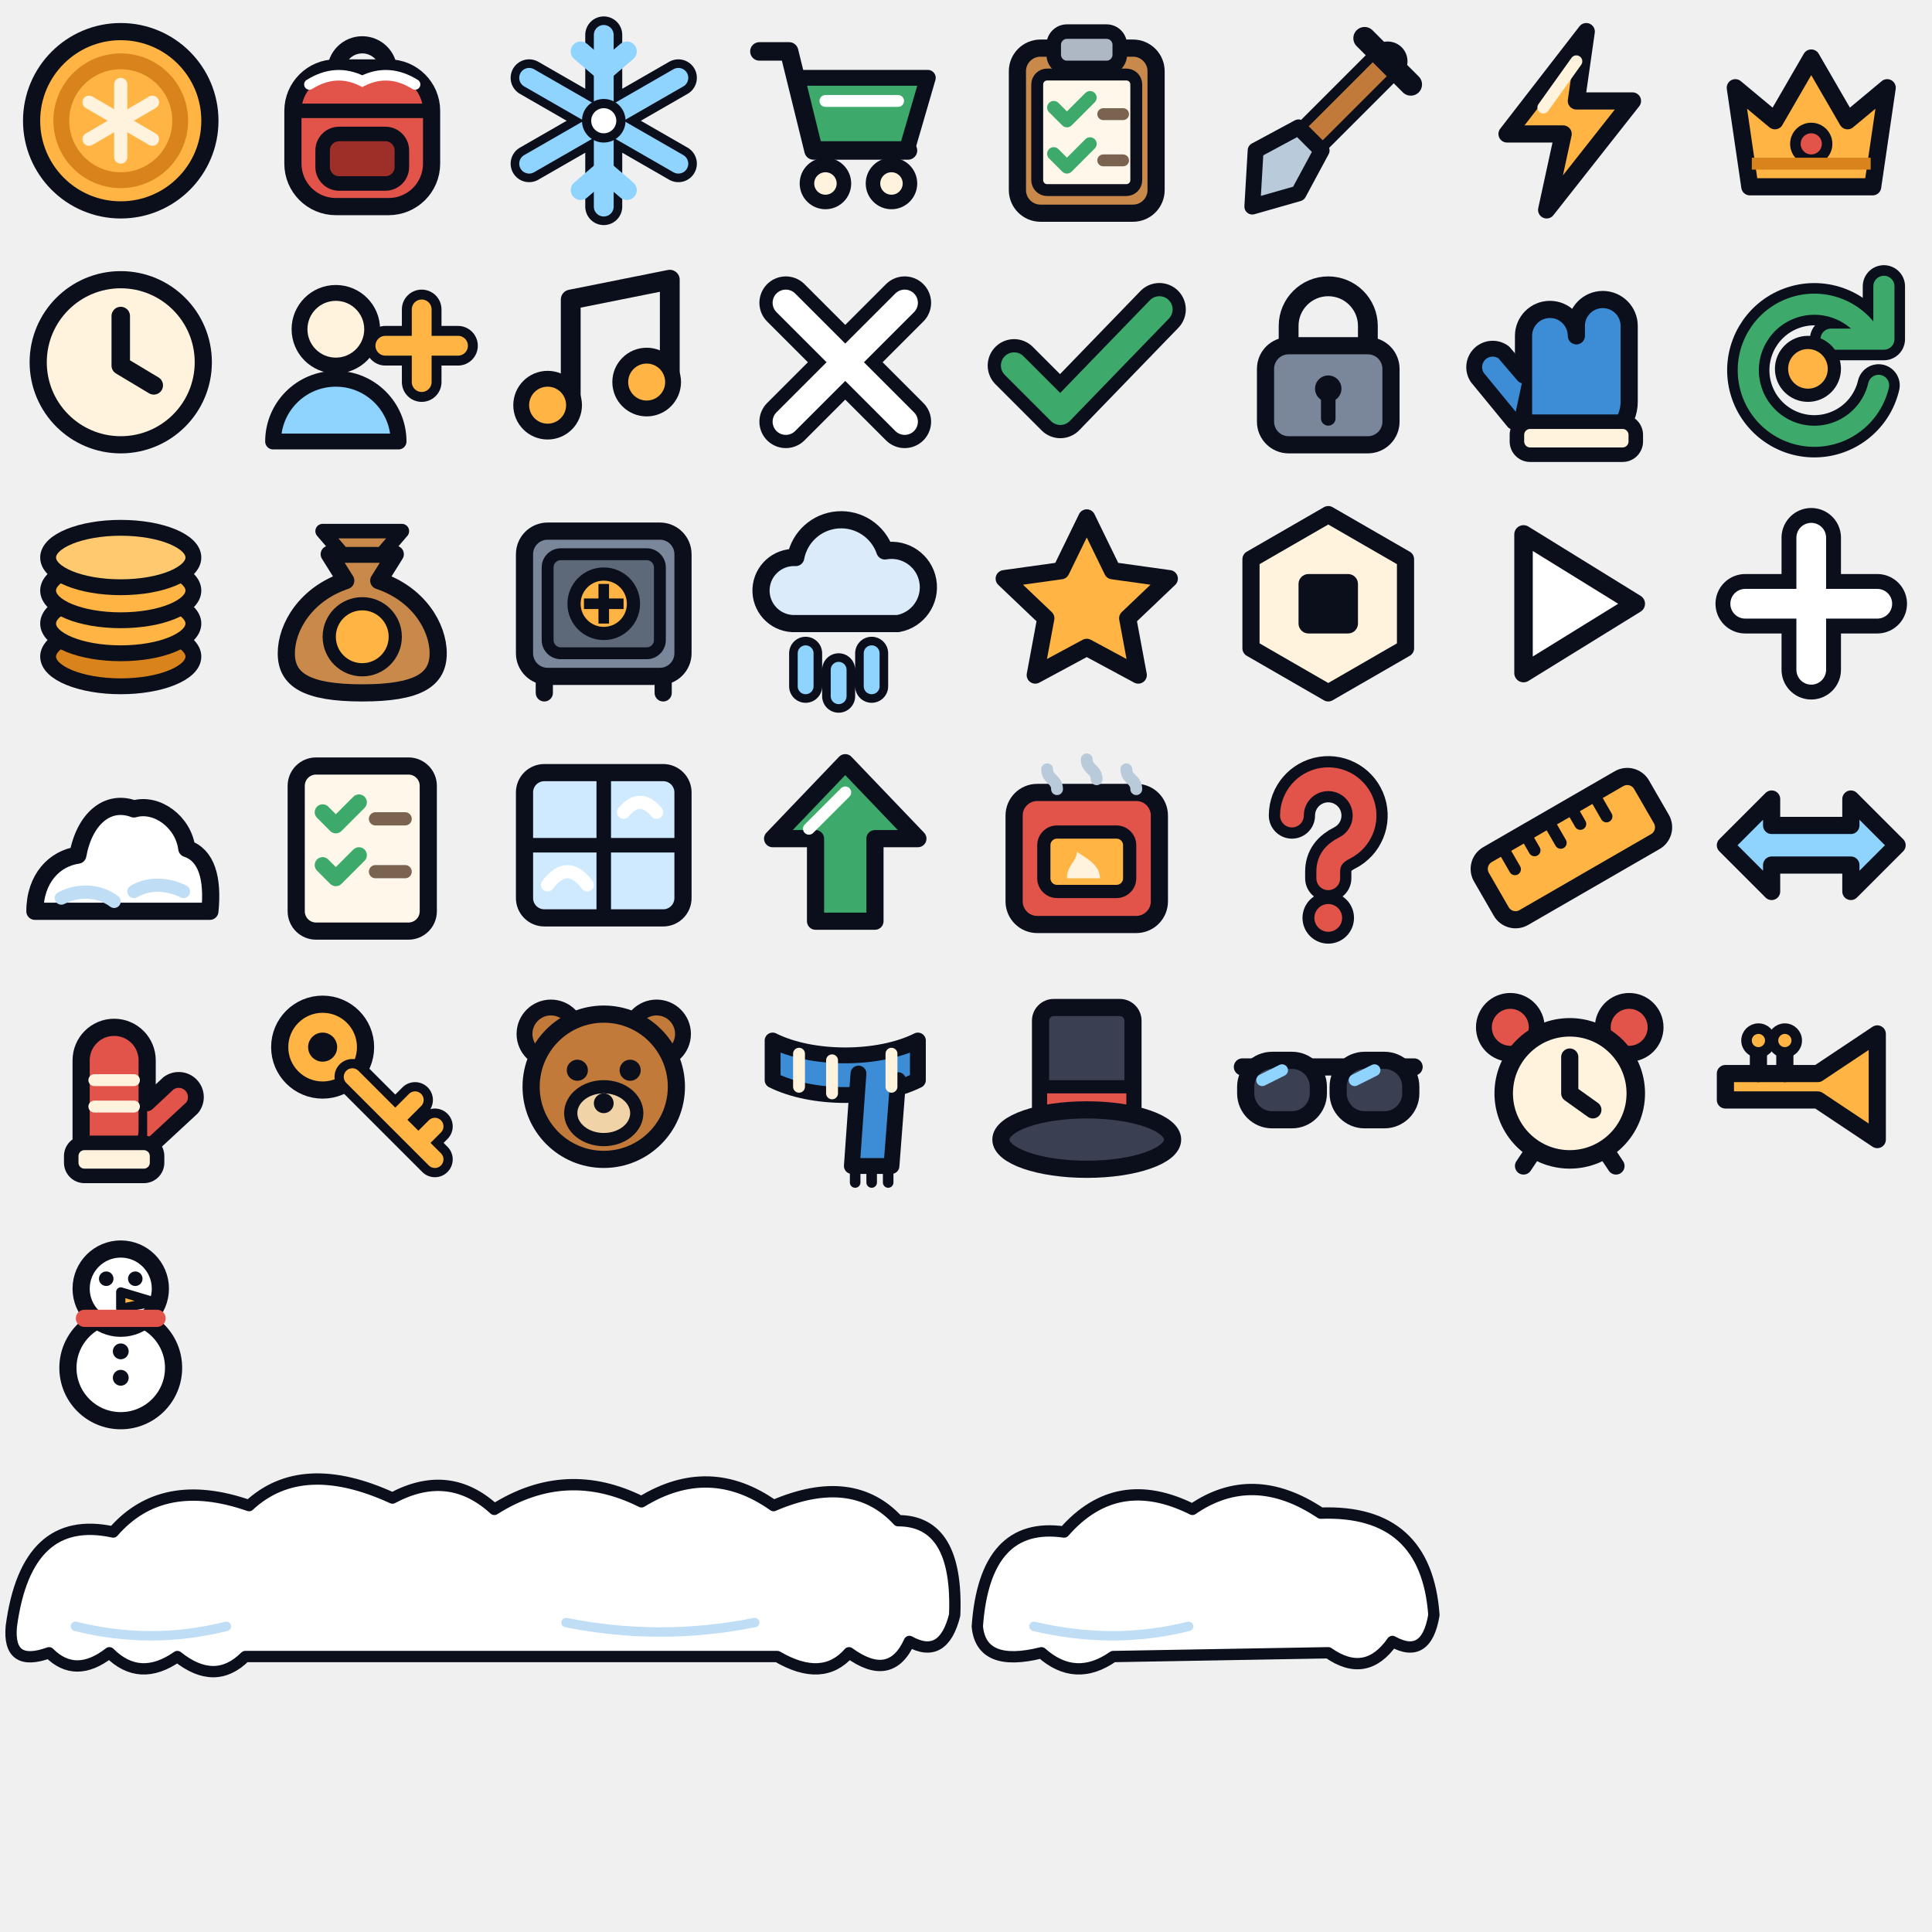
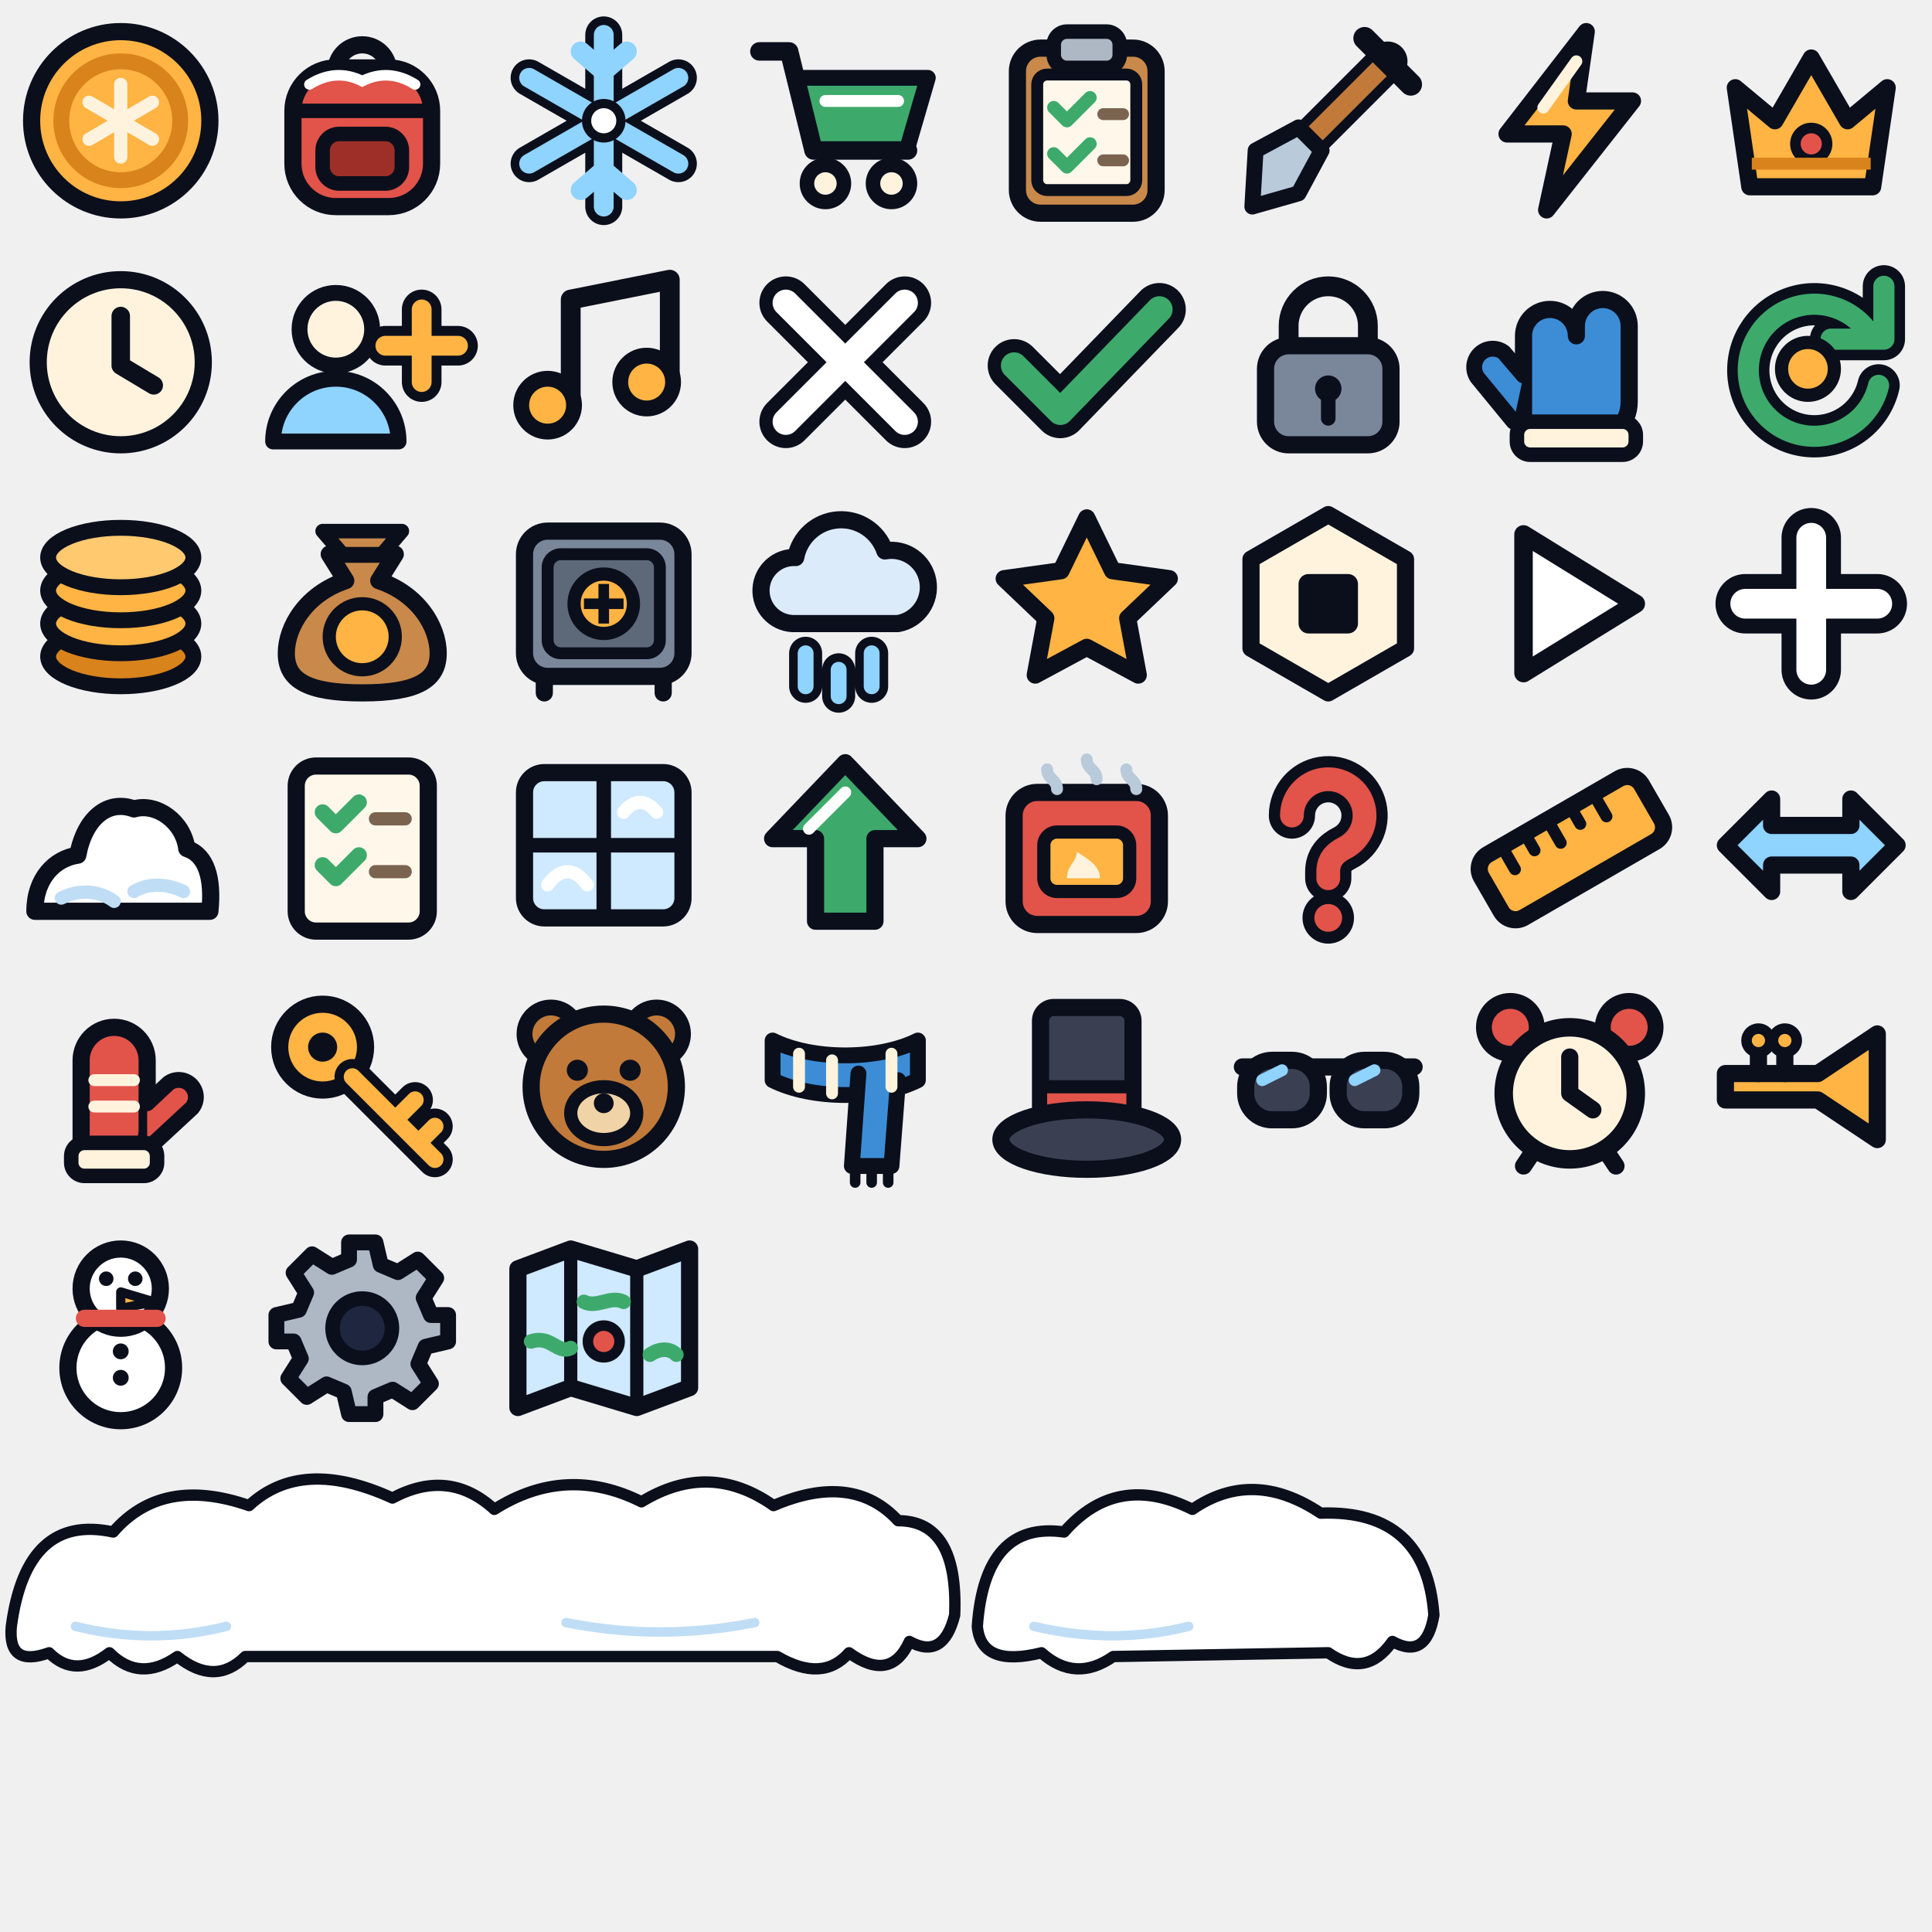
<svg xmlns="http://www.w3.org/2000/svg" width="1024" height="1024" viewBox="0 0 1024 1024">
  <defs>
    <style>.o{stroke:#0B0F1C;stroke-linejoin:round;stroke-linecap:round}</style>
  </defs>
  <g transform="translate(8 8) scale(3.5)">
    <circle cx="16" cy="16" r="13.5" fill="#FFB443" class="o" stroke-width="2.6" />
    <circle cx="16" cy="16" r="9" fill="none" stroke="#D9831C" stroke-width="2.4" />
    <g stroke="#FFF3DE" stroke-width="2" stroke-linecap="round">
      <path d="M16 10.5v11M11.2 13.2l9.6 5.6M11.2 18.8l9.6-5.6" />
    </g>
  </g>
  <g transform="translate(136 8) scale(3.5)">
    <path d="M12 8.5a4 4 0 0 1 8 0" fill="none" class="o" stroke-width="2.6" />
    <rect x="5.5" y="8" width="21" height="21" rx="6.5" fill="#E2534A" class="o" stroke-width="2.6" />
    <path d="M5.5 14.5h21" class="o" stroke-width="2.2" />
    <rect x="10" y="18" width="12" height="7.5" rx="2.5" fill="#9E2F28" class="o" stroke-width="2.2" />
    <path d="M8 10.5 Q12 8 16 10 Q20 8 24 10.5" fill="none" stroke="#FFFFFF" stroke-width="1.6" stroke-linecap="round" />
  </g>
  <g transform="translate(264 8) scale(3.5)">
    <g stroke="#0B0F1C" stroke-width="5.6" stroke-linecap="round" fill="none">
      <path d="M16 3v26M4.7 9.5l22.6 13M4.7 22.5l22.6-13" />
    </g>
    <g stroke="#8FD3FF" stroke-width="3" stroke-linecap="round" fill="none">
      <path d="M16 3v26M4.7 9.5l22.6 13M4.7 22.5l22.6-13" />
      <path d="M12.5 5.5l3.5 3 3.5-3M12.5 26.5l3.5-3 3.5 3" />
    </g>
    <circle cx="16" cy="16" r="2.6" fill="#FFFFFF" class="o" stroke-width="1.4" />
  </g>
  <g transform="translate(392 8) scale(3.5)">
    <path d="M8.5 9.5h20l-3.2 11H11.2z" fill="#3DAA6B" class="o" stroke-width="2.4" />
    <path d="M3 5.5h4.5l3.7 15h14.3" fill="none" class="o" stroke-width="2.8" />
    <circle cx="13" cy="25.5" r="2.8" fill="#FFF3DE" class="o" stroke-width="2.2" />
    <circle cx="23" cy="25.5" r="2.8" fill="#FFF3DE" class="o" stroke-width="2.2" />
    <path d="M13 13h11" stroke="#FFFFFF" stroke-width="1.8" stroke-linecap="round" />
  </g>
  <g transform="translate(520 8) scale(3.5)">
    <rect x="5.5" y="5" width="21" height="25" rx="3.5" fill="#C9894A" class="o" stroke-width="2.6" />
    <rect x="8.5" y="9" width="15" height="17.5" rx="1.5" fill="#FFF8EA" class="o" stroke-width="1.8" />
    <rect x="11" y="2.5" width="10" height="5.5" rx="2" fill="#AEB8C4" class="o" stroke-width="2.2" />
    <path d="M11 14l2 2 3.5-3.5M11 21l2 2 3.5-3.5" stroke="#3DAA6B" stroke-width="2" fill="none" stroke-linecap="round" stroke-linejoin="round" />
    <path d="M18.5 15h3M18.5 22h3" stroke="#7A6450" stroke-width="1.8" stroke-linecap="round" />
  </g>
  <g transform="translate(648 8) scale(3.5)">
    <path d="M25 7L13.5 18.5" class="o" stroke-width="6" />
    <path d="M25 7L13.5 18.5" stroke="#C17A3A" stroke-width="3" stroke-linecap="round" />
    <path d="M21.5 3.5l7 7" class="o" stroke-width="3.4" />
    <path d="M5 20.5l6.5-3.5 3.5 3.5-3.5 6.5-7 2z" fill="#B9CBDB" class="o" stroke-width="2.4" />
  </g>
  <g transform="translate(776 8) scale(3.5)">
    <path d="M18.5 2.5L6.5 18h8.5l-2.5 11.5 13-16.5h-8.5z" fill="#FFB443" class="o" stroke-width="2.6" />
    <path d="M17 7l-5 7" stroke="#FFF3DE" stroke-width="1.8" stroke-linecap="round" />
  </g>
  <g transform="translate(904 8) scale(3.5)">
    <path d="M4.5 11l6 5L16 6.5l5.5 9.5 6-5-2.2 15H6.7z" fill="#FFB443" class="o" stroke-width="2.6" />
    <circle cx="16" cy="19.5" r="2.4" fill="#E2534A" class="o" stroke-width="1.6" />
    <path d="M7 22.5h18" stroke="#D9831C" stroke-width="1.8" />
  </g>
  <g transform="translate(8 136) scale(3.5)">
    <circle cx="16" cy="16" r="12.5" fill="#FFF3DE" class="o" stroke-width="2.6" />
    <path d="M16 9v7.5l5 3" fill="none" class="o" stroke-width="2.8" />
  </g>
  <g transform="translate(136 136) scale(3.5)">
    <circle cx="12" cy="11" r="5.5" fill="#FFF3DE" class="o" stroke-width="2.4" />
    <path d="M2.5 28a9.5 9.5 0 0 1 19 0z" fill="#8FD3FF" class="o" stroke-width="2.4" />
    <path d="M25 8v11M19.5 13.5h11" class="o" stroke-width="6" />
    <path d="M25 8v11M19.5 13.5h11" stroke="#FFB443" stroke-width="3" stroke-linecap="round" />
  </g>
  <g transform="translate(264 136) scale(3.5)">
    <path d="M11 22V6.5l15-3v15" fill="none" class="o" stroke-width="3" />
    <circle cx="7.5" cy="22.5" r="4" fill="#FFB443" class="o" stroke-width="2.4" />
    <circle cx="22.5" cy="19" r="4" fill="#FFB443" class="o" stroke-width="2.4" />
  </g>
  <g transform="translate(392 136) scale(3.5)">
    <path d="M7 7l18 18M25 7L7 25" class="o" stroke-width="8" />
    <path d="M7 7l18 18M25 7L7 25" stroke="#FFFFFF" stroke-width="4" stroke-linecap="round" />
  </g>
  <g transform="translate(520 136) scale(3.5)">
    <path d="M5 16.5l7 7L27 8" fill="none" class="o" stroke-width="8" />
    <path d="M5 16.5l7 7L27 8" fill="none" stroke="#3DAA6B" stroke-width="4" stroke-linecap="round" stroke-linejoin="round" />
  </g>
  <g transform="translate(648 136) scale(3.5)">
    <path d="M10 14v-3.5a6 6 0 0 1 12 0V14" fill="none" class="o" stroke-width="3" />
    <rect x="6.5" y="13.5" width="19" height="15" rx="3.5" fill="#7A8699" class="o" stroke-width="2.6" />
    <circle cx="16" cy="20" r="2" fill="#0B0F1C" />
    <path d="M16 21v3.5" stroke="#0B0F1C" stroke-width="2.2" stroke-linecap="round" />
  </g>
  <g transform="translate(776 136) scale(3.5)">
    <path d="M9 28V12a4 4 0 0 1 8 0v-1.5a4 4 0 0 1 8 0V22a6 6 0 0 1-6 6z" fill="#3C8DD6" class="o" stroke-width="2.6" />
    <path d="M9 18l-3-3.5a2.8 2.8 0 0 0-4 3.8L7.5 25" fill="#3C8DD6" class="o" stroke-width="2.4" />
    <rect x="8" y="25" width="18" height="5" rx="2" fill="#FFF3DE" class="o" stroke-width="2.2" />
  </g>
  <g transform="translate(904 136) scale(3.5)">
    <path d="M25 12a10 10 0 1 0 1.2 7.5" fill="none" class="o" stroke-width="6.4" />
    <path d="M27 4.5v8h-8" fill="none" class="o" stroke-width="6.4" />
    <path d="M25 12a10 10 0 1 0 1.2 7.5" fill="none" stroke="#3DAA6B" stroke-width="3.2" stroke-linecap="round" />
    <path d="M27 4.5v8h-8" fill="none" stroke="#3DAA6B" stroke-width="3.2" stroke-linecap="round" stroke-linejoin="round" />
    <circle cx="15.5" cy="17" r="4" fill="#FFB443" class="o" stroke-width="2" />
  </g>
  <g transform="translate(8 264) scale(3.5)">
    <ellipse cx="16" cy="24" rx="11" ry="4.5" fill="#D9831C" class="o" stroke-width="2.4" />
    <ellipse cx="16" cy="19" rx="11" ry="4.5" fill="#FFB443" class="o" stroke-width="2.4" />
    <ellipse cx="16" cy="14" rx="11" ry="4.5" fill="#FFB443" class="o" stroke-width="2.4" />
    <ellipse cx="16" cy="9" rx="11" ry="4.5" fill="#FFC970" class="o" stroke-width="2.4" />
  </g>
  <g transform="translate(136 264) scale(3.5)">
    <path d="M11 8.5h10l-2.5 4c6 2 9 7 9 11 0 4-3 6-11.5 6S4.5 27.5 4.5 23.5c0-4 3-9 9-11z" fill="#C9894A" class="o" stroke-width="2.6" />
    <path d="M10 5l3 3.5h6l3-3.5z" fill="#C9894A" class="o" stroke-width="2.2" />
    <circle cx="16" cy="21" r="5" fill="#FFB443" class="o" stroke-width="2" />
  </g>
  <g transform="translate(264 264) scale(3.5)">
    <rect x="4" y="5" width="24" height="22" rx="3.5" fill="#7A8699" class="o" stroke-width="2.6" />
    <rect x="7.5" y="8.5" width="17" height="15" rx="2" fill="#5D6879" class="o" stroke-width="1.8" />
    <circle cx="16" cy="16" r="4.5" fill="#FFB443" class="o" stroke-width="2" />
    <path d="M16 13v6M13 16h6" stroke="#0B0F1C" stroke-width="1.6" />
    <path d="M7 27v2.5M25 27v2.5" class="o" stroke-width="2.6" />
  </g>
  <g transform="translate(392 264) scale(3.5)">
    <path d="M8 19a5 5 0 0 1 .5-10 7 7 0 0 1 13.5-1 5.5 5.5 0 0 1 2 11z" fill="#DCEBFA" class="o" stroke-width="2.6" />
    <g class="o" stroke-width="5">
      <path d="M10 23.5v5M20 23.5v5M15 26v4" />
    </g>
    <g stroke="#8FD3FF" stroke-width="2.4" stroke-linecap="round">
      <path d="M10 23.5v5M20 23.5v5M15 26v4" />
    </g>
  </g>
  <g transform="translate(520 264) scale(3.5)">
    <path d="M16 3l3.9 8 8.6 1.2-6.3 6 1.6 8.6L16 22.6l-7.8 4.2 1.6-8.6-6.3-6 8.6-1.2z" fill="#FFB443" class="o" stroke-width="2.6" />
  </g>
  <g transform="translate(648 264) scale(3.5)">
    <path d="M16 2.5l11.7 6.75v13.5L16 29.5 4.3 22.75V9.25z" fill="#FFF3DE" class="o" stroke-width="2.6" />
    <rect x="11.5" y="11.5" width="9" height="9" rx="1.5" fill="#0B0F1C" />
  </g>
  <g transform="translate(776 264) scale(3.5)">
    <path d="M9 5.5v21l17-10.5z" fill="#FFFFFF" class="o" stroke-width="2.8" />
  </g>
  <g transform="translate(904 264) scale(3.5)">
    <path d="M16 6v20M6 16h20" class="o" stroke-width="9" />
    <path d="M16 6v20M6 16h20" stroke="#FFFFFF" stroke-width="4.5" stroke-linecap="round" />
  </g>
  <g transform="translate(8 392) scale(3.5)">
    <path d="M3 26c0-5 3-8 6.5-8.5C10.5 12 14 9 18 10.5c3.5-1 7.5 2 8 6 3 1 4 4.5 3.5 9.5z" fill="#FFFFFF" class="o" stroke-width="2.6" />
    <path d="M7 24c3-1.5 6-1 8 .5M18 23c2.5-1.5 5.5-1 7.5 0" stroke="#BFDDF5" stroke-width="2" fill="none" stroke-linecap="round" />
  </g>
  <g transform="translate(136 392) scale(3.5)">
    <rect x="6" y="4" width="20" height="25" rx="3" fill="#FFF8EA" class="o" stroke-width="2.6" />
    <path d="M10 11l2 2 3.5-3.5M10 19l2 2 3.5-3.5" stroke="#3DAA6B" stroke-width="2.4" fill="none" stroke-linecap="round" stroke-linejoin="round" />
    <path d="M18 12h4.5M18 20h4.5" stroke="#7A6450" stroke-width="2" stroke-linecap="round" />
  </g>
  <g transform="translate(264 392) scale(3.5)">
    <rect x="4" y="5" width="24" height="22" rx="3" fill="#CFE9FF" class="o" stroke-width="2.6" />
    <path d="M16 5v22M4 16h24" class="o" stroke-width="2.2" />
    <path d="M7.5 22q3-4 6 0M19 11q2.5-3 5 0" stroke="#FFFFFF" stroke-width="2" fill="none" stroke-linecap="round" />
  </g>
  <g transform="translate(392 392) scale(3.5)">
    <path d="M16 3.5L5 15h6.5v12.5h9V15H27z" fill="#3DAA6B" class="o" stroke-width="2.6" />
    <path d="M16 8l-5.5 5.5" stroke="#FFFFFF" stroke-width="1.8" stroke-linecap="round" />
  </g>
  <g transform="translate(520 392) scale(3.5)">
    <rect x="5" y="8" width="22" height="20" rx="3.5" fill="#E2534A" class="o" stroke-width="2.6" />
    <rect x="9.5" y="14" width="13" height="9" rx="2" fill="#FFB443" class="o" stroke-width="2" />
    <path d="M13 21c0-2 1.5-2.5 1.5-4 1.5 1 3.5 2 3.5 4" fill="#FFF3DE" />
    <path d="M10 4.5c0 1.5 1.5 1.5 1.5 3M16 3c0 1.5 1.5 1.5 1.5 3M22 4.5c0 1.5 1.5 1.5 1.5 3" stroke="#B9CBDB" stroke-width="1.8" fill="none" stroke-linecap="round" />
  </g>
  <g transform="translate(648 392) scale(3.5)">
    <path d="M10.5 11.5a5.5 5.5 0 1 1 8 4.9c-1.6.8-2.5 1.9-2.5 3.6v1" fill="none" class="o" stroke-width="7" />
    <path d="M10.5 11.5a5.5 5.5 0 1 1 8 4.9c-1.6.8-2.5 1.9-2.5 3.6v1" fill="none" stroke="#E2534A" stroke-width="3.6" stroke-linecap="round" />
    <circle cx="16" cy="27" r="3" fill="#E2534A" class="o" stroke-width="1.8" />
  </g>
  <g transform="translate(776 392) scale(3.5)">
    <rect x="2" y="11" width="28" height="11" rx="2.5" fill="#FFB443" class="o" stroke-width="2.6" transform="rotate(-30 16 16)" />
    <g stroke="#0B0F1C" stroke-width="1.8" stroke-linecap="round" transform="rotate(-30 16 16)">
      <path d="M7 11v4M11 11v3M15 11v4M19 11v3M23 11v4" />
    </g>
  </g>
  <g transform="translate(904 392) scale(3.5)">
    <path d="M3 16l7-7v4h12V9l7 7-7 7v-4H10v4z" fill="#8FD3FF" class="o" stroke-width="2.6" />
  </g>
  <g transform="translate(8 520) scale(3.5)">
    <path d="M10 28V12a5 5 0 0 1 10 0v10.5a5.5 5.5 0 0 1-5.5 5.5z" fill="#E2534A" class="o" stroke-width="2.6" />
    <path d="M20 18.5l3.2-3a2.6 2.6 0 0 1 3.6 3.7L20 25.5" fill="#E2534A" class="o" stroke-width="2.4" />
    <rect x="8.5" y="24.5" width="13" height="5" rx="2" fill="#FFF3DE" class="o" stroke-width="2.2" />
    <path d="M12 15h6M12 19h6" stroke="#FFF3DE" stroke-width="1.8" stroke-linecap="round" />
  </g>
  <g transform="translate(136 520) scale(3.5)">
    <circle cx="10" cy="10" r="6.5" fill="#FFB443" class="o" stroke-width="2.6" />
    <circle cx="10" cy="10" r="2.2" fill="#0B0F1C" />
    <path d="M14.5 14.5L27 27M21 21l3-3M24.5 24.5l2.5-2.5" fill="none" class="o" stroke-width="5.4" />
    <path d="M14.5 14.5L27 27M21 21l3-3M24.5 24.5l2.5-2.5" fill="none" stroke="#FFB443" stroke-width="2.6" stroke-linecap="round" />
  </g>
  <g transform="translate(264 520) scale(3.5)">
    <circle cx="8" cy="8" r="4" fill="#C17A3A" class="o" stroke-width="2.4" />
    <circle cx="24" cy="8" r="4" fill="#C17A3A" class="o" stroke-width="2.4" />
    <circle cx="16" cy="16" r="11" fill="#C17A3A" class="o" stroke-width="2.6" />
    <ellipse cx="16" cy="20" rx="5" ry="4" fill="#F1D3A8" class="o" stroke-width="2" />
    <circle cx="12" cy="13.5" r="1.6" fill="#0B0F1C" />
    <circle cx="20" cy="13.5" r="1.6" fill="#0B0F1C" />
    <circle cx="16" cy="18.5" r="1.5" fill="#0B0F1C" />
  </g>
  <g transform="translate(392 520) scale(3.5)">
    <path d="M5 9c6 3 16 3 22 0v6c-6 3-16 3-22 0z" fill="#3C8DD6" class="o" stroke-width="2.4" />
    <path d="M18 14l-1 14h6l1-13" fill="#3C8DD6" class="o" stroke-width="2.4" />
    <path d="M9 11v5M14 12v5M23 11v5" stroke="#FFF3DE" stroke-width="1.8" stroke-linecap="round" />
    <path d="M17.5 28v2.5M20 28v2.5M22.5 28v2.5" stroke="#0B0F1C" stroke-width="1.6" stroke-linecap="round" />
  </g>
  <g transform="translate(520 520) scale(3.5)">
    <rect x="9" y="4" width="14" height="18" rx="2" fill="#3A3F52" class="o" stroke-width="2.6" />
    <rect x="9" y="16" width="14" height="4" fill="#E2534A" class="o" stroke-width="2" />
    <ellipse cx="16" cy="24" rx="13" ry="4.5" fill="#3A3F52" class="o" stroke-width="2.6" />
  </g>
  <g transform="translate(648 520) scale(3.5)">
    <path d="M3 13h26" class="o" stroke-width="2.6" />
    <rect x="3.5" y="12" width="11" height="9" rx="4" fill="#3A3F52" class="o" stroke-width="2.6" />
    <rect x="17.5" y="12" width="11" height="9" rx="4" fill="#3A3F52" class="o" stroke-width="2.6" />
    <path d="M6 15l3-1.5M20 15l3-1.5" stroke="#8FD3FF" stroke-width="1.8" stroke-linecap="round" />
  </g>
  <g transform="translate(776 520) scale(3.5)">
    <circle cx="7" cy="7" r="4" fill="#E2534A" class="o" stroke-width="2.4" />
    <circle cx="25" cy="7" r="4" fill="#E2534A" class="o" stroke-width="2.4" />
    <path d="M9 28l2-3M23 28l-2-3" class="o" stroke-width="2.6" />
    <circle cx="16" cy="17" r="10" fill="#FFF3DE" class="o" stroke-width="2.8" />
    <path d="M16 11.5V17l3.5 2.5" fill="none" class="o" stroke-width="2.6" />
  </g>
  <g transform="translate(904 520) scale(3.5)">
    <path d="M3 14h14l9-6v16l-9-6H3z" fill="#FFB443" class="o" stroke-width="2.6" />
    <path d="M8 14v-4M12 14v-4" class="o" stroke-width="2.6" />
    <circle cx="8" cy="9" r="1.8" fill="#FFB443" class="o" stroke-width="1.6" />
    <circle cx="12" cy="9" r="1.8" fill="#FFB443" class="o" stroke-width="1.6" />
  </g>
  <g transform="translate(8 648) scale(3.5)">
    <circle cx="16" cy="22" r="8" fill="#FFFFFF" class="o" stroke-width="2.6" />
    <circle cx="16" cy="10" r="6" fill="#FFFFFF" class="o" stroke-width="2.6" />
    <path d="M16 10.5l5 1.5-5 1z" fill="#FFB443" class="o" stroke-width="1.4" />
    <circle cx="13.8" cy="8.5" r="1.1" fill="#0B0F1C" />
    <circle cx="18.2" cy="8.5" r="1.1" fill="#0B0F1C" />
    <circle cx="16" cy="19.5" r="1.2" fill="#0B0F1C" />
    <circle cx="16" cy="23.5" r="1.2" fill="#0B0F1C" />
    <path d="M10.5 14.5h11" stroke="#E2534A" stroke-width="2.6" stroke-linecap="round" />
  </g>
+   <g transform="translate(136 648) scale(3.5)">
+     <path d="M14 3h4l.8 3.4 2.6 1.1 3-1.9 2.8 2.8-1.9 3 1.1 2.6L29 14v4l-3.4.8-1.1 2.6 1.9 3-2.8 2.8-3-1.9-2.6 1.1L18 29h-4l-.8-3.4-2.6-1.1-3 1.9-2.8-2.8 1.9-3-1.1-2.6L3 18v-4l3.4-.8 1.1-2.6-1.9-3 2.8-2.8 3 1.9 2.6-1.1z" fill="#AEB8C4" class="o" stroke-width="2.4" />
+     <circle cx="16" cy="16" r="4.5" fill="#1E2640" class="o" stroke-width="2.2" />
+   </g>
+   <g transform="translate(264 648) scale(3.5)">
+     <path d="M3 7l8-3 10 3 8-3v21l-8 3-10-3-8 3z" fill="#CFE9FF" class="o" stroke-width="2.6" />
+     <path d="M11 4v21M21 7v21" stroke="#0B0F1C" stroke-width="2" />
+     <path d="M5 18c3-1 4 2 6 1M13 12c2 1 4-1 6 0M23 20c1.5-1 3-1 4 0" stroke="#3DAA6B" stroke-width="2.2" fill="none" stroke-linecap="round" />
+     <circle cx="16" cy="18" r="2.4" fill="#E2534A" class="o" stroke-width="1.6" />
+   </g>
  <path d="M6 862 Q14 802 60 812 Q86 782 132 798 Q160 772 208 794 Q238 778 262 800 Q300 776 340 796 Q376 774 410 798 Q452 780 476 806 Q508 806 506 856 Q500 880 482 870 Q472 892 450 876 Q436 892 412 878 L130 878 Q114 894 94 878 Q74 892 58 876 Q40 890 26 876 Q4 884 6 862 Z" fill="#FFFFFF" stroke="#0B0F1C" stroke-width="6" stroke-linejoin="round" />
  <path d="M40 862 Q80 872 120 862 M300 860 Q350 870 400 860" stroke="#BFDDF5" stroke-width="5" fill="none" stroke-linecap="round" />
  <path d="M518 862 Q522 806 564 812 Q592 780 632 800 Q664 778 700 802 Q756 800 760 856 Q756 880 738 870 Q724 890 704 876 L590 878 Q570 892 552 876 Q520 884 518 862 Z" fill="#FFFFFF" stroke="#0B0F1C" stroke-width="6" stroke-linejoin="round" />
  <path d="M548 862 Q590 872 630 862" stroke="#BFDDF5" stroke-width="5" fill="none" stroke-linecap="round" />
</svg>
